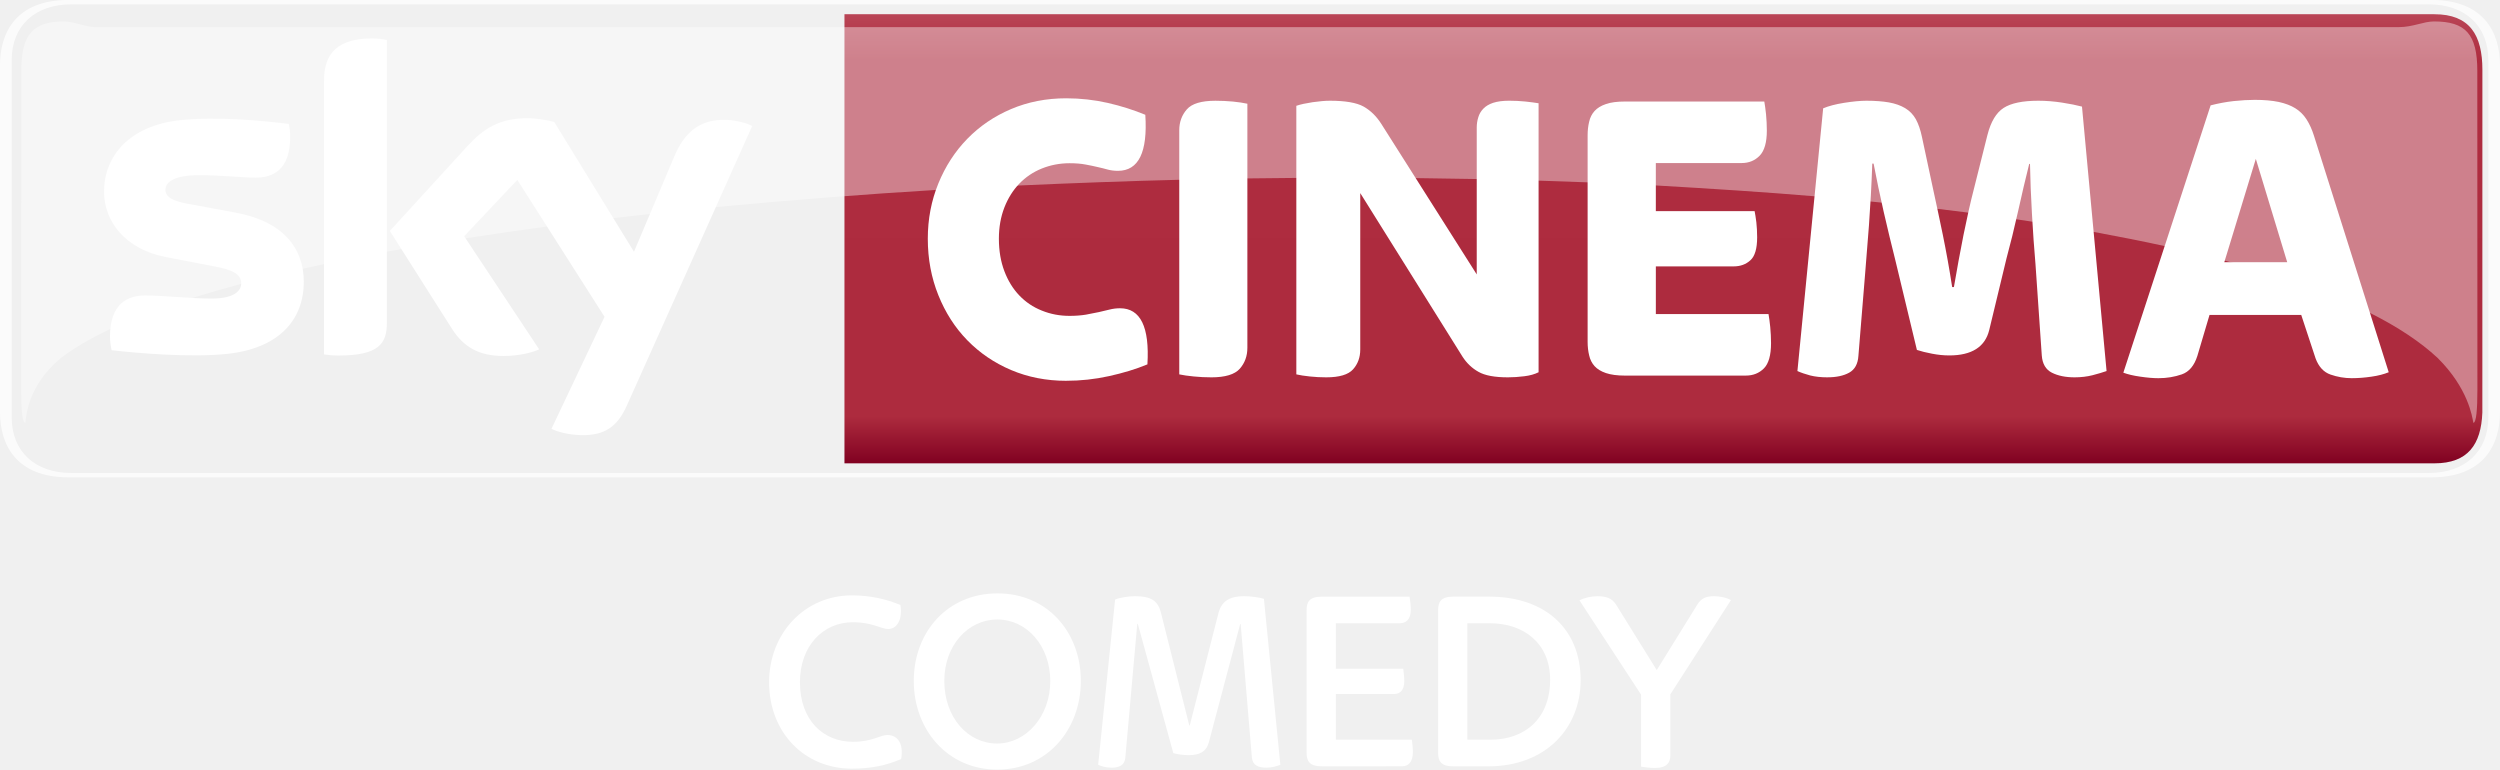
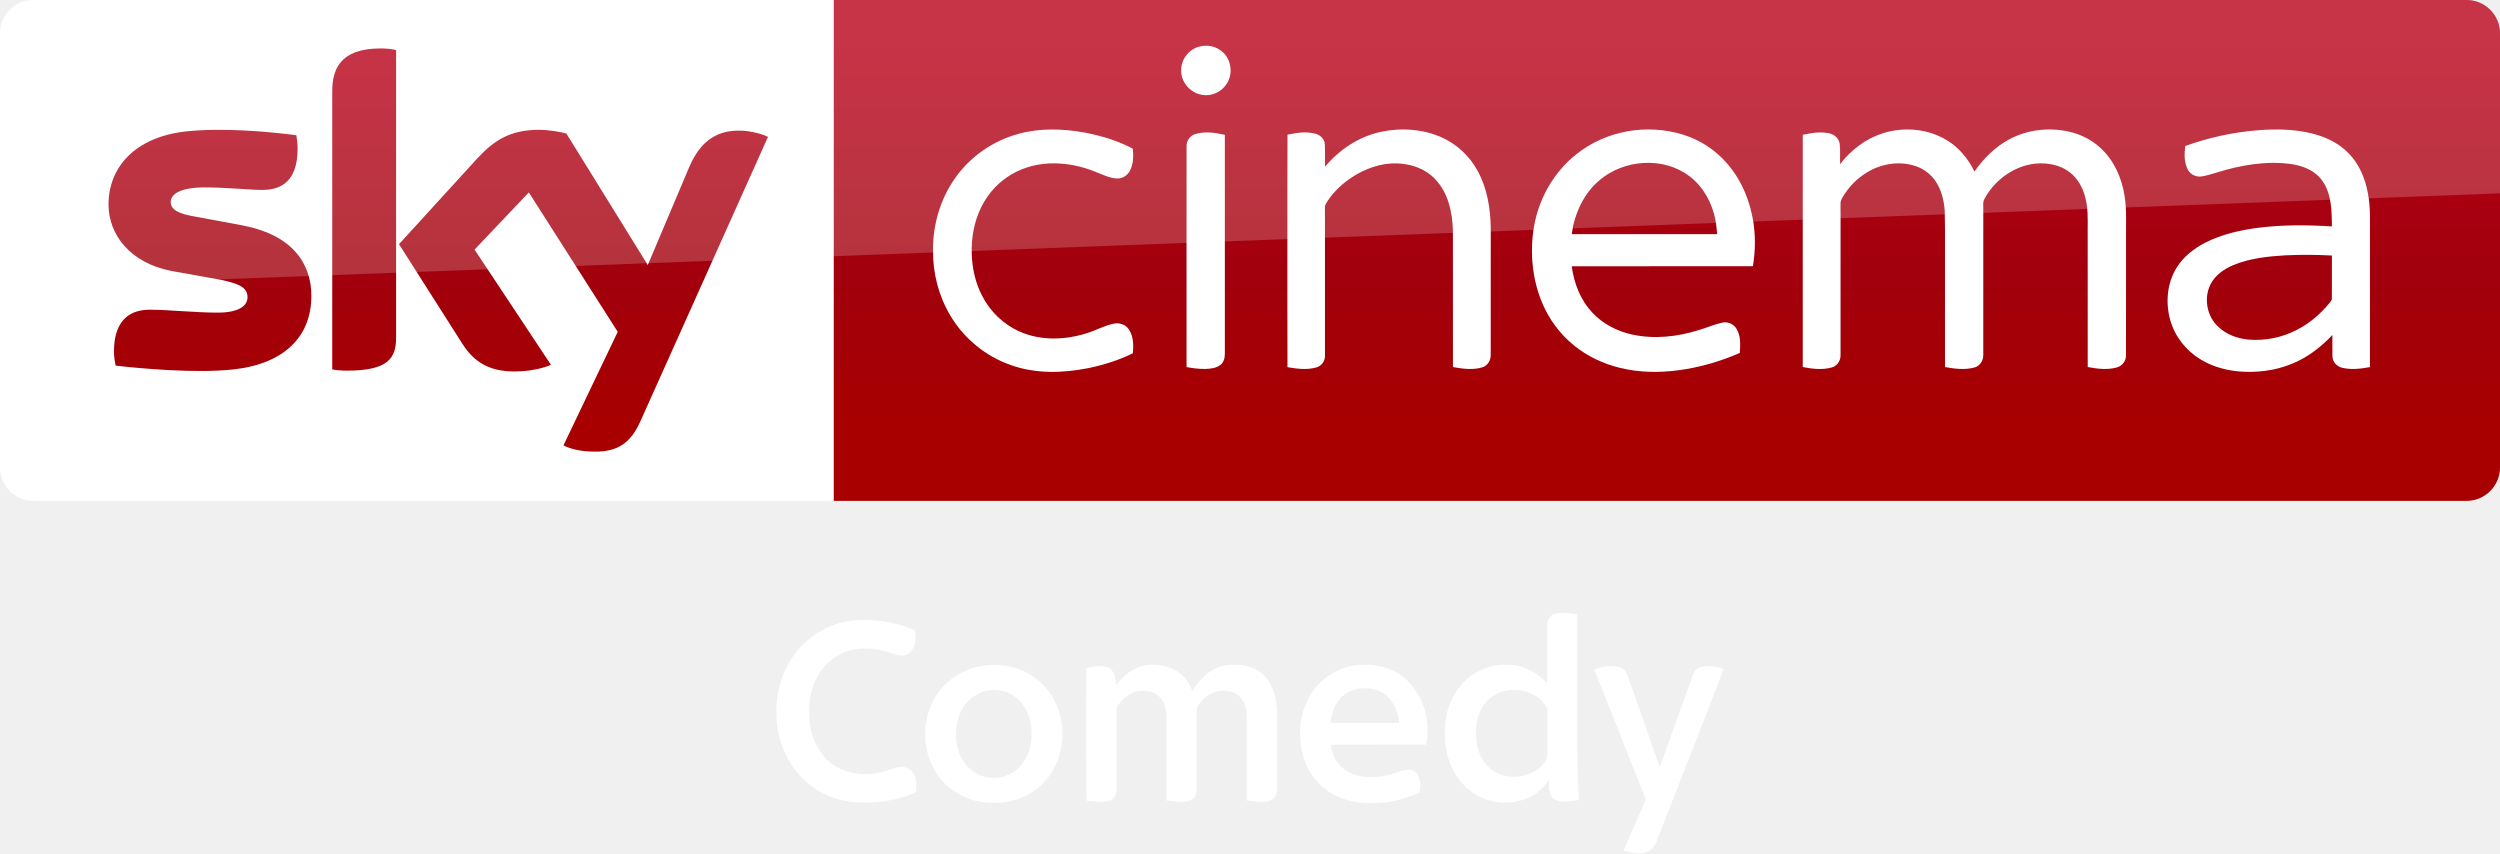
- <svg xmlns="http://www.w3.org/2000/svg" width="600" height="184.73" version="1.1" viewBox="0 0 158.75 48.875">
-   <defs>
-     <linearGradient id="a" x2="1" gradientTransform="matrix(0 -28.52 28.52 0 156.93 285.71)" gradientUnits="userSpaceOnUse">
-       <stop stop-color="#810121" offset="0" />
-       <stop stop-color="#ad2b3e" offset=".104" />
-       <stop stop-color="#ae2c3f" offset=".898" />
-       <stop stop-color="#b94556" offset="1" />
-       <stop stop-color="#ba3b4b" offset="1" />
+ <svg xmlns="http://www.w3.org/2000/svg" xmlns:xlink="http://www.w3.org/1999/xlink" id="svg68" width="1872.2pt" height="639pt" version="1.1" viewBox="0 0 1872.2 639">
+   <defs id="defs72">
+     <linearGradient id="linearGradient4591" x1="-8600.5" x2="-8600.5" y1="-4687.6" y2="-4591.4" gradientTransform="matrix(-2.9812 0 0 -2.9812 -24493 -13655)" gradientUnits="userSpaceOnUse" xlink:href="#a-6" />
+     <linearGradient id="a-6" x1="-8600.5" x2="-8600.5" y1="-4687.6" y2="-4591.4" gradientTransform="matrix(-2.9812 0 0 -2.9812 -24493 -13655)" gradientUnits="userSpaceOnUse">
+       <stop id="stop2-0" stop-color="#a80000" offset="0" />
+       <stop id="stop4555" stop-color="#a1000c" offset=".381" />
+       <stop id="stop4-4" stop-color="#b90019" offset="1" />
    </linearGradient>
  </defs>
-   <g transform="translate(-51.447 -256.29)">
-     <g fill="#fff" stroke-width="1.263">
-       <path d="m105.54 305.1c-2.999 0-5.255-2.288-5.255-5.487 0-3.101 2.256-5.518 5.255-5.518 1.128 0 2.186 0.231 3.083 0.613 0.151 0.942-0.231 1.524-0.778 1.524-0.448 0-0.995-0.431-2.239-0.431-1.888 0-3.363 1.493-3.363 3.812 0 2.404 1.475 3.78 3.363 3.78 1.244 0 1.724-0.431 2.186-0.431 0.648 0 1.048 0.529 0.879 1.524-0.911 0.399-1.888 0.613-3.132 0.613" />
-       <path d="m118.14 299.54c0-2.221-1.475-3.913-3.363-3.913-1.874 0-3.367 1.661-3.367 3.896 0 2.305 1.475 3.98 3.349 3.98 1.857 0 3.381-1.741 3.381-3.962m-8.668-0.018c0-3.115 2.155-5.553 5.304-5.553 3.146-0.014 5.304 2.438 5.304 5.553 0 3.118-2.158 5.637-5.304 5.637-3.15 0-5.304-2.519-5.304-5.637" />
-       <path d="m130.23 295.92h-0.032l-1.99 7.508c-0.165 0.613-0.613 0.813-1.279 0.813-0.329 0-0.729-0.049-0.978-0.133l-2.253-8.205h-0.035l-0.76 8.521c-0.049 0.466-0.399 0.613-0.879 0.613-0.364 0-0.645-0.098-0.844-0.182l1.076-10.493c0.298-0.133 0.897-0.214 1.244-0.214 1.012 0 1.458 0.266 1.657 1.009l1.808 7.196h0.032l1.825-7.144c0.2-0.746 0.711-1.062 1.622-1.062 0.448 0 0.963 0.081 1.261 0.165l1.044 10.542c-0.214 0.084-0.529 0.182-0.893 0.182-0.497 0-0.862-0.147-0.914-0.631z" />
-       <path d="m135.38 304.95c-0.813 0-0.963-0.364-0.963-0.862v-9.05c0-0.497 0.151-0.862 0.963-0.862h5.571c0.032 0.165 0.081 0.512 0.081 0.827 0 0.648-0.315 0.862-0.711 0.862h-4.047v2.887h4.278c0.018 0.165 0.067 0.48 0.067 0.778 0 0.613-0.284 0.83-0.662 0.83h-3.682v2.897h4.824c0.018 0.186 0.067 0.483 0.067 0.781 0 0.662-0.298 0.911-0.697 0.911z" />
-       <path d="m146.1 303.26c2.088 0 3.78-1.258 3.78-3.812 0-2.323-1.692-3.581-3.812-3.581h-1.444v7.393zm-2.372 1.692c-0.809 0-0.96-0.364-0.96-0.862v-9.053c0-0.497 0.151-0.862 0.96-0.862h2.274c3.595 0 5.816 2.074 5.816 5.304 0 3.034-2.204 5.473-5.868 5.473z" />
-       <path d="m156.65 298.84 2.568-4.145c0.249-0.413 0.55-0.547 1.079-0.547 0.315 0 0.795 0.084 1.062 0.249l-3.847 5.984v3.896c0 0.431-0.231 0.778-0.946 0.778-0.347 0-0.729-0.049-0.911-0.084v-4.572l-3.91-5.984c0.298-0.168 0.778-0.266 1.111-0.266 0.578 0 0.942 0.116 1.209 0.529z" />
+   <g id="g4530-4">
+     <path id="path7-4" d="m624.21 9e-5h1223c13.753 0 25.006 11.253 25.006 25.006v325.08c0 13.753-11.253 25.006-25.006 25.006h-1223z" fill="url(#linearGradient4591)" stroke-width="2.981" />
+     <path id="path14-6-3" d="m624.21 375.09h-599.2c-13.753 0-25.006-11.253-25.006-25.006v-325.39c0-13.128 10.94-24.693 24.693-24.693h599.52z" fill="#fff" stroke-width="3.126" />
+     <g id="g4693-7" transform="matrix(.75012 0 0 .75012 0 -6e-5)" fill="#fff">
+       <path id="path4-3" d="m1196.8 46.657c8.08-2.39 17.44-0.61 23.7 5.16 8.96 7.84 10.76 22.47 3.9 32.22-5.08 7.92-15.03 12.37-24.3 10.66-11.61-1.81-21.3-12.73-20.86-24.62-0.19-10.58 7.4-20.56 17.56-23.42z" />
+       <path id="path6-4" d="m1017.4 133.46c21.37-5.8 43.96-4.99 65.59-1.1 16.56 3.21 33.02 8.13 47.94 16.07 0.82 7.45 0.64 15.53-3.01 22.28-2.45 4.57-7.4 7.7-12.63 7.47-7.67-0.23-14.56-3.99-21.59-6.62-14.68-6.05-30.63-9.09-46.51-8.39-14.87 0.74-29.66 5.3-41.92 13.84-11.33 7.69-20.34 18.59-26.21 30.93-6.65 14.05-9.41 29.77-8.95 45.25 0.46 14.4 3.53 28.88 10.19 41.73 7.95 15.91 21.5 28.99 37.82 36.15 20.99 9.32 45.36 8.45 66.93 1.55 8.87-2.71 17.08-7.36 26.16-9.37 5.62-1.4 12.21 0.36 15.57 5.29 4.85 6.95 5.01 16.04 4.14 24.15-14.07 7.02-29.27 11.67-44.63 14.88-25.46 5.02-52.52 5.76-77.23-3.13-24.95-8.67-46.58-26.38-60.09-49.06-11.77-19.51-17.68-42.39-17.5-65.12-0.26-25.49 7.13-51.2 21.84-72.12 15.21-21.84 38.36-37.9 64.09-44.68z" />
+       <path id="path8-64" d="m1378.5 131.64c20.37-4.35 42.33-2.9 61.39 5.79 14.88 6.78 27.32 18.57 35.15 32.9 9.75 17.49 12.97 37.77 13.25 57.57 0 42.06 0.05 84.12-0.05 126.18 0.17 5.36-2.82 10.92-8.15 12.55-9.57 3.04-19.87 1.53-29.55-0.18-0.06-45.61 0.03-91.23-0.05-136.84-0.58-17.92-4.72-37.02-17.41-50.43-11.02-11.97-27.92-16.85-43.82-16.02-16.43 0.97-32.11 7.86-45.12 17.73-8.09 6.21-15.3 13.73-20.45 22.57-1.14 1.63-0.91 3.67-0.96 5.55 0.08 8.56 0.01 17.11 0.05 25.67 0.02 40.13 0.01 80.26-0.01 120.39 0.21 5.36-3.46 10.34-8.62 11.75-9.37 2.72-19.36 1.35-28.8-0.26-0.16-43.48-0.07-86.96-0.08-130.44 0.08-33.89-0.12-67.78 0.1-101.66 9.07-1.94 18.68-3.43 27.8-0.98 4.91 1.26 9.25 5.39 9.48 10.67 0.35 7.42-0.01 14.85 0.15 22.28 14.33-17.02 33.79-30.09 55.7-34.79z" />
+       <path id="path10-3" d="m1579.1 150c30.74-21.87 72.51-26.73 107.67-13.3 16.58 6.46 31.22 17.69 41.88 31.93 10.87 14.34 17.8 31.44 21.11 49.08 3.01 15.84 2.86 32.18 0.27 48.06-60.29 0.07-120.59 0-180.88 0.04 2.21 17.04 8.77 33.95 20.77 46.51 10.38 11.11 24.48 18.3 39.23 21.59 22.1 4.92 45.28 2.4 66.72-4.37 7.84-2.21 15.32-5.66 23.31-7.37 5.57-1.42 11.72 1.3 14.58 6.26 4.25 7.17 3.74 15.87 3.17 23.87-19.57 8.63-40.34 14.62-61.56 17.38-19.3 2.53-39.12 2.24-58.08-2.43-16.65-4.06-32.58-11.5-45.88-22.37-14.06-11.32-25.03-26.31-31.98-42.94-9.86-23.76-12.22-50.39-7.98-75.68 5.19-30.3 22.29-58.65 47.65-76.26m17.36 30.27c-13.64 11.51-22.05 28.12-25.99 45.33-0.44 2.72-0.87 5.44-1.29 8.17 48.37 0 96.74-0.01 145.11 0-0.3-4.91-0.85-9.79-1.77-14.63-3.32-16.57-11.88-32.49-25.42-42.9-26.12-20.22-66.03-17.3-90.64 4.03z" />
+       <path id="path12-0" d="m1879.3 133.17c21.25-6.87 45.68-4.8 64.78 7.1 11.91 7.31 21.04 18.49 27.09 31 9.14-13.12 20.8-24.75 35.02-32.29 17.83-9.56 39.11-11.94 58.81-7.71 14.06 3.02 27.23 10.4 36.75 21.24 12.31 13.79 18.58 32.08 20.24 50.29 0.97 10.37 0.4 20.8 0.55 31.21-0.04 40.16 0.05 80.34-0.06 120.5 0.17 5.76-3.84 11.05-9.43 12.42-9.4 2.54-19.36 1.27-28.79-0.52 0.01-42.8-0.01-85.61-0.02-128.42-0.23-11.22 0.66-22.52-0.93-33.67-1.46-9.94-5.03-19.84-11.76-27.44-6.16-7.04-14.97-11.41-24.12-12.93-27.02-5.03-54.58 11.73-66.73 35.54-1.21 2.79-0.57 5.94-0.69 8.89 0.02 48.58 0.05 97.16-0.02 145.74 0.28 5.65-3.22 11.29-8.82 12.76-9.59 2.65-19.77 1.3-29.4-0.44-0.01-29.46-0.01-58.92-0.01-88.38-0.17-22.64 0.32-45.29-0.26-67.92-0.73-9.29-2.85-18.66-7.59-26.77-4.58-7.96-12.01-14.27-20.7-17.29-14.94-5.25-31.92-3.43-45.78 4.04-10.33 5.46-19.26 13.56-25.69 23.31-1.78 2.98-4.3 5.92-4.24 9.58-0.1 3.75 0.03 7.5 0.02 11.25 0.04 46.59 0.01 93.19-0.01 139.78 0.3 5.58-3.05 11.21-8.58 12.75-9.48 2.73-19.63 1.5-29.16-0.36 0-50.27-0.03-100.54 0-150.8 0.02-27.01-0.01-54.02 0.01-81.03 8.65-1.91 17.74-3.44 26.53-1.45 5.05 1.07 9.59 5.03 10.31 10.32 0.86 6.75 0.19 13.59 0.4 20.37 10.8-13.94 25.39-25.23 42.28-30.67z" />
+       <path id="path14-2" d="m2255.9 129.89c17.19-1.23 34.69-0.86 51.52 3.17 13.74 3.27 27.14 9.51 37.07 19.76 10.85 10.79 16.89 25.54 19.55 40.42 2.85 14.42 1.83 29.17 2.01 43.77-0.02 43.16 0.03 86.32-0.03 129.48-8.95 1.65-18.28 2.8-27.26 0.8-5.34-1.09-10.03-5.64-10.18-11.26-0.16-7.2 0.01-14.4-0.05-21.59-9.66 10.19-20.7 19.21-33.29 25.52-16.85 8.58-36.04 12-54.84 11.19-15.27-0.63-30.64-4.41-43.72-12.49-14.38-8.77-25.53-22.9-30.05-39.19-4.79-17.16-3.22-36.51 6.17-51.87 6.78-11.09 17.31-19.42 28.76-25.31 16.65-8.48 35.14-12.62 53.58-14.98 24.17-2.98 48.62-2.81 72.9-1.26-0.09-10.48-0.18-21.12-2.94-31.31-2.15-7.96-6.31-15.56-12.73-20.85-7.15-5.88-16.23-8.83-25.27-10.16-25.14-3.34-50.68 1.14-74.67 8.72-5.04 1.38-10 3.18-15.2 3.77-5.25 0.51-10.64-2.24-13.06-6.95-3.77-7.19-3.52-15.68-2.55-23.51 23.88-8.65 48.96-13.95 74.28-15.87m25.3 125.03c-17.4 1.05-35.09 2.99-51.35 9.62-9.34 3.91-18.36 10.1-23 19.37-7.01 13.91-3.62 32.09 7.98 42.52 7.95 7.51 18.67 11.45 29.43 12.56 16.59 1.49 33.6-1.83 48.41-9.5 13.04-6.54 24.33-16.26 33.43-27.61 0.8-1.14 2.07-2.21 1.91-3.77 0.07-14.33-0.06-28.67 0.05-42.99-15.61-0.88-31.25-0.94-46.86-0.2z" />
+       <path id="path16-5" d="m1193.1 133.91c9.65-3.09 20.03-1.43 29.72 0.69 0 34.69-0.02 69.38 0 104.07 0.04 38.13-0.02 76.25 0.01 114.38 0.03 4.08-0.97 8.55-4.34 11.2-4.23 3.37-9.94 3.91-15.15 4.07-6.31 0.12-12.58-0.67-18.75-1.87-0.05-42.1-0.02-84.19-0.02-126.29 0.03-31.39-0.05-62.78 0.03-94.17-0.12-5.36 3.32-10.5 8.5-12.08z" />
    </g>
-     <path d="m105.07 257.19v28.521h100.96c2.14 0 2.966-1.203 3.046-3.219 6e-3 -7.224 3e-3 -14.518 3e-3 -21.766 0-2.207-0.798-3.533-3.049-3.533-34.826-5e-3 -71.003-4e-3 -100.96-4e-3z" fill="url(#a)" />
-     <g fill="#fff">
-       <g stroke-width="1.263">
-         <path d="m119.15 280.47c-1.263 0-2.429-0.23-3.499-0.684-1.07-0.455-1.993-1.084-2.778-1.887-0.785-0.804-1.396-1.759-1.841-2.865-0.445-1.107-0.67-2.301-0.67-3.586 0-1.249 0.225-2.42 0.67-3.508s1.056-2.034 1.841-2.838c0.785-0.804 1.708-1.433 2.778-1.887 1.07-0.455 2.236-0.684 3.499-0.684 0.909 0 1.791 0.101 2.645 0.294 0.854 0.197 1.644 0.45 2.379 0.753 0.156 2.374-0.422 3.559-1.74 3.559-0.23 0-0.445-0.028-0.638-0.078-0.197-0.055-0.409-0.11-0.643-0.161-0.23-0.055-0.491-0.11-0.771-0.161-0.285-0.055-0.625-0.083-1.015-0.083-0.625 0-1.212 0.115-1.763 0.335-0.556 0.225-1.029 0.546-1.433 0.964-0.4 0.418-0.716 0.923-0.946 1.511-0.23 0.592-0.349 1.254-0.349 1.984 0 0.767 0.119 1.456 0.349 2.062 0.23 0.606 0.546 1.12 0.946 1.538 0.404 0.422 0.877 0.744 1.433 0.964 0.551 0.225 1.139 0.335 1.763 0.335 0.39 0 0.735-0.028 1.038-0.078 0.303-0.055 0.574-0.11 0.817-0.161 0.239-0.055 0.468-0.11 0.68-0.161 0.216-0.055 0.436-0.083 0.666-0.083 1.3 0 1.883 1.189 1.74 3.563-0.73 0.303-1.548 0.551-2.447 0.748-0.895 0.197-1.8 0.294-2.709 0.294" />
-         <path d="m128.36 280.25c-0.372 0-0.744-0.018-1.107-0.055-0.367-0.037-0.675-0.078-0.923-0.133v-15.502c0-0.519 0.161-0.96 0.482-1.327 0.317-0.363 0.923-0.546 1.814-0.546 0.377 0 0.744 0.018 1.111 0.051 0.363 0.037 0.67 0.083 0.918 0.138v15.502c0 0.519-0.161 0.96-0.478 1.322-0.321 0.367-0.928 0.551-1.818 0.551" />
-         <path d="m135.66 280.25c-0.358 0-0.703-0.018-1.042-0.055-0.34-0.037-0.625-0.078-0.854-0.133v-17.054c0.266-0.092 0.615-0.165 1.042-0.23 0.427-0.06 0.79-0.092 1.093-0.092 0.983 0 1.694 0.124 2.14 0.372 0.445 0.253 0.817 0.62 1.12 1.097l6.061 9.56v-9.317c0-0.234 0.032-0.45 0.097-0.657 0.06-0.207 0.165-0.386 0.317-0.546 0.152-0.161 0.363-0.289 0.629-0.377 0.266-0.087 0.606-0.133 1.015-0.133 0.358 0 0.698 0.018 1.029 0.051 0.331 0.037 0.611 0.073 0.84 0.11v17.082c-0.248 0.124-0.551 0.211-0.905 0.253-0.358 0.046-0.707 0.069-1.042 0.069-0.84 0-1.46-0.115-1.869-0.349-0.413-0.23-0.749-0.551-1.015-0.964l-6.493-10.387v9.932c0 0.501-0.152 0.918-0.455 1.258-0.303 0.34-0.872 0.51-1.708 0.51" />
-         <path d="m154.64 280.14c-0.501 0-0.905-0.055-1.217-0.161-0.312-0.106-0.551-0.253-0.721-0.441-0.17-0.188-0.285-0.418-0.344-0.684-0.064-0.266-0.097-0.551-0.097-0.854v-13.124c0-0.303 0.032-0.588 0.097-0.854 0.06-0.271 0.174-0.496 0.344-0.684 0.17-0.188 0.409-0.335 0.721-0.441 0.312-0.11 0.716-0.161 1.217-0.161h8.84c0.037 0.197 0.073 0.464 0.11 0.804 0.032 0.34 0.051 0.684 0.051 1.042 0 0.748-0.152 1.281-0.455 1.593-0.303 0.312-0.684 0.468-1.148 0.468h-5.446v3.054h6.273c0.037 0.179 0.073 0.413 0.11 0.707 0.032 0.298 0.051 0.615 0.051 0.951 0 0.716-0.142 1.203-0.427 1.46-0.285 0.262-0.638 0.39-1.065 0.39h-4.941v3.026h7.154c0.037 0.193 0.073 0.468 0.11 0.817 0.032 0.344 0.051 0.689 0.051 1.029 0 0.767-0.152 1.304-0.455 1.607-0.303 0.303-0.684 0.455-1.148 0.455h-7.664" />
-         <path d="m167.48 280.25c-0.409 0-0.771-0.041-1.084-0.119-0.308-0.083-0.583-0.175-0.813-0.28l1.635-16.683c0.335-0.142 0.781-0.262 1.332-0.349 0.551-0.087 1.024-0.133 1.414-0.133 0.556 0 1.029 0.037 1.428 0.106 0.404 0.073 0.744 0.193 1.029 0.363 0.285 0.17 0.514 0.404 0.684 0.707 0.165 0.303 0.294 0.68 0.386 1.125l0.693 3.242c0.197 0.891 0.404 1.878 0.629 2.957 0.22 1.079 0.422 2.19 0.597 3.334h0.11c0.193-1.143 0.4-2.25 0.611-3.32 0.216-1.07 0.436-2.053 0.666-2.943l0.854-3.403c0.216-0.84 0.556-1.41 1.029-1.713 0.473-0.303 1.203-0.455 2.2-0.455 0.496 0 1.001 0.041 1.506 0.119 0.51 0.078 0.928 0.165 1.267 0.253l1.561 16.793c-0.248 0.087-0.546 0.174-0.895 0.266-0.344 0.087-0.726 0.133-1.134 0.133-0.569 0-1.052-0.097-1.442-0.294-0.39-0.197-0.606-0.565-0.643-1.097l-0.399-5.786c-0.087-1.015-0.165-2.085-0.225-3.2-0.064-1.111-0.106-2.172-0.124-3.173h-0.051c-0.234 0.932-0.468 1.933-0.707 3.012-0.243 1.084-0.487 2.075-0.735 2.989l-1.097 4.551c-0.266 1.07-1.111 1.607-2.535 1.607-0.358 0-0.721-0.037-1.097-0.11-0.372-0.069-0.693-0.152-0.96-0.239l-1.364-5.676c-0.266-1.056-0.514-2.089-0.748-3.109-0.23-1.015-0.445-2.034-0.638-3.049h-0.083c-0.051 1.428-0.124 2.732-0.211 3.921-0.092 1.185-0.17 2.209-0.243 3.067l-0.427 5.221c-0.032 0.514-0.23 0.873-0.588 1.07-0.354 0.197-0.817 0.294-1.387 0.294" />
-         <path d="m192.69 272.94h3.995l-1.993-6.562-2.002 6.562m-4.165 7.365c-0.34 0-0.726-0.032-1.162-0.097-0.436-0.06-0.799-0.147-1.084-0.253l5.543-16.976c0.482-0.124 0.969-0.216 1.46-0.271 0.491-0.051 0.941-0.078 1.35-0.078 0.592 0 1.093 0.046 1.515 0.133 0.418 0.092 0.771 0.225 1.056 0.404 0.289 0.179 0.523 0.413 0.712 0.707 0.188 0.294 0.344 0.638 0.468 1.033l4.748 15.02c-0.303 0.124-0.666 0.22-1.093 0.28-0.427 0.064-0.845 0.097-1.258 0.097-0.459 0-0.909-0.078-1.345-0.23-0.436-0.152-0.753-0.496-0.951-1.033l-0.909-2.755h-5.823l-0.771 2.599c-0.197 0.625-0.528 1.015-0.987 1.176-0.464 0.161-0.955 0.243-1.469 0.243" />
-         <path d="m70.737 274.18c0 2.443-1.598 4.225-4.84 4.578-2.346 0.253-5.749-0.046-7.361-0.23-0.06-0.266-0.106-0.592-0.106-0.85 0-2.14 1.153-2.627 2.236-2.627 1.12 0 2.893 0.197 4.206 0.197 1.446 0 1.892-0.491 1.892-0.96 0-0.615-0.588-0.868-1.708-1.084l-3.077-0.592c-2.558-0.491-3.926-2.259-3.926-4.137 0-2.287 1.616-4.197 4.799-4.551 2.402-0.257 5.327 0.037 6.934 0.234 0.06 0.276 0.087 0.533 0.087 0.822 0 2.131-1.12 2.59-2.204 2.59-0.831 0-2.122-0.156-3.595-0.156-1.502 0-2.122 0.413-2.122 0.918 0 0.533 0.592 0.753 1.534 0.918l2.939 0.546c3.017 0.556 4.312 2.268 4.312 4.381m5.276 2.622c0 1.309-0.514 2.066-3.072 2.066-0.335 0-0.634-0.028-0.918-0.069v-17.371c0-1.318 0.45-2.695 3.031-2.695 0.326 0 0.652 0.032 0.96 0.097v17.972m10.451 6.718c0.331 0.174 1.019 0.381 1.887 0.404 1.483 0.032 2.296-0.537 2.893-1.864l7.967-17.767c-0.331-0.179-1.056-0.377-1.653-0.39-1.024-0.018-2.397 0.193-3.279 2.287l-2.576 6.089-5.06-8.238c-0.326-0.101-1.12-0.243-1.708-0.243-1.782 0-2.783 0.657-3.816 1.782l-4.918 5.377 3.954 6.227c0.73 1.134 1.694 1.713 3.26 1.713 1.024 0 1.873-0.234 2.268-0.422l-4.762-7.182 3.375-3.577 5.538 8.693-3.37 7.113" />
-       </g>
-       <path d="m205.84 286.6c3.339 0 4.356-2.075 4.356-4.15v-22.013c0-2.075-1.017-4.15-4.356-4.15h-150.04c-3.336 0-4.353 2.075-4.353 4.15v22.013c0 2.075 1.017 4.15 4.353 4.15h150.04m-149.88-0.277c-2.251 0-3.771-1.329-3.771-3.536v-22.685c0-2.207 1.52-3.536 3.771-3.536h149.73c2.248 0 3.767 1.329 3.767 3.536v22.685c0 2.207-1.52 3.536-3.767 3.536h-149.73" opacity=".75" />
-       <path d="m55.547 257.65c-1.986 0-2.747 0.792-2.747 3.135l-0.009 20.246c0 1.261 0.071 2.106 0.262 2.106 0.068-0.395 0.126-2.34 2.263-4.116 0.82-0.632 1.871-1.242 3.122-1.834 1.823-0.799 3.646-1.482 5.21-1.976 1.085-0.331 2.178-0.648 3.102-0.894 1.366-0.356 2.742-0.693 3.904-0.956 0.468-0.101 0.952-0.21 1.355-0.297 1.396-0.288 2.804-0.571 3.991-0.792 0.316-0.052 0.644-0.117 0.918-0.164 1.424-0.252 2.867-0.494 4.08-0.684 1.804-0.276 3.632-0.545 5.171-0.75 1.468-0.198 2.956-0.384 4.207-0.532 0.811-0.093 1.637-0.19 2.332-0.267 1.459-0.156 2.937-0.311 4.182-0.434 4.78-0.454 9.54-0.822 13.964-1.089 1.802-0.104 3.63-0.206 5.172-0.278 3.589-0.162 7.233-0.294 10.305-0.369 1.502-0.037 3.035-0.066 4.324-0.086 1.082-0.014 2.185-0.026 3.113-0.032 1.024-9e-3 2.041-0.013 3.062-0.013 1.514 0 3.027 9e-3 4.531 0.025 1.346 0.018 2.713 0.037 3.866 0.059 1.31 0.028 2.624 0.062 3.925 0.102 1.045 0.031 2.075 0.068 3.107 0.108 1.505 0.064 3.035 0.131 4.326 0.197 3.495 0.202 7.064 0.431 10.078 0.688 1.235 0.107 2.494 0.223 3.556 0.33 0.241 0.02 0.5 0.05 0.711 0.072 1.229 0.127 2.484 0.268 3.54 0.394 0.676 0.08 1.369 0.166 1.951 0.241 1.056 0.142 2.137 0.289 3.049 0.422 0.357 0.053 0.722 0.107 1.03 0.155 1.35 0.211 2.729 0.437 3.891 0.647 1.555 0.29 3.154 0.601 4.494 0.898 1.321 0.298 2.678 0.621 3.817 0.923 0.104 0.031 0.218 0.06 0.309 0.085h8e-3c3.484 0.943 6.491 2.022 8.918 3.239v-1e-3c1.754 0.882 3.2 1.834 4.303 2.864 1.93 1.915 2.195 3.722 2.263 4.116 0.188 0 0.259-0.845 0.259-2.106l-6e-3 -20.246c0-2.343-0.761-3.135-2.747-3.135-0.675 0-1.344 0.361-2.241 0.361h-145.98c-0.81 0.059-1.567-0.348-2.241-0.361z" opacity=".4" />
-     </g>
+     <path id="path18-0-2" d="m421.97 333.52c4.064 2.188 12.19 4.689 22.818 4.689 17.817 0.313 27.507-6.564 34.696-22.505l95.648-213.18c-4.064-2.188-12.816-4.376-19.692-4.689-12.19-0.313-28.757 2.188-39.384 27.507l-30.945 73.142-60.952-98.461c-4.064-1.25-13.441-2.813-20.63-2.813-21.255 0-33.445 7.814-45.948 21.255l-58.764 64.39 47.511 74.705c8.752 13.753 20.317 20.63 39.072 20.63 12.19 0 22.505-2.813 27.194-5.001l-57.201-86.27 40.635-42.823 66.578 104.4zm-125.34-80.644c0 15.629-6.252 24.693-36.884 24.693-4.064 0-7.502-0.313-10.94-0.938v-208.17c0-15.941 5.314-32.195 36.258-32.195 3.751 0 7.814 0.313 11.565 1.25zm-63.452-31.257c0 29.382-19.067 50.637-58.139 55.013-28.132 3.126-69.079-0.625-88.458-2.813-0.625-3.126-1.25-7.189-1.25-10.315 0-25.631 13.753-31.57 26.881-31.57 13.441 0 34.696 2.188 50.637 2.188 17.504 0 22.505-5.939 22.505-11.565 0-7.502-6.877-10.315-20.63-13.128l-36.571-6.564c-30.632-5.939-46.886-27.194-46.886-49.699 0-27.506 19.38-50.324 57.513-54.7 28.757-3.126 64.078 0.313 83.145 2.813 0.625 3.438 0.938 6.564 0.938 10.002 0 25.631-13.441 30.945-26.569 30.945-10.002 0-25.318-1.875-43.135-1.875-18.129 0-25.318 5.001-25.318 10.94 0 6.252 7.189 9.065 18.442 10.94l35.321 6.564c36.259 6.877 51.575 27.507 51.575 52.825" fill="url(#linearGradient4591)" stroke-width="2.981" />
+     <path id="path4541-3" d="m25.006 0c-13.753 0-25.006 11.253-25.006 25.006v226.3c0-20.005 16.003-36.509 36.008-37.259l1836.2-69.266v-119.78c0-13.753-11.253-25.006-25.006-25.006z" fill="#fff" opacity=".2" />
+   </g>
+   <g id="#000000ff-0" transform="matrix(.75042 0 0 .75042 560.55 443.81)" fill="#fff">
+     <path id="path2" d="m804.26 21.33c7.4-2.04 15.21-0.76 22.69 0.25 0.11 45.46 0.03 90.93 0.04 136.4 0.24 16.3 0.61 32.61 1.77 48.88-7.72 1.31-16.13 3.09-23.61-0.06-7.34-3.86-6.46-13.35-6.36-20.36-4.82 7.47-11.28 14.1-19.45 17.84-13.09 6.03-28.55 7-42.25 2.47-15.3-4.85-27.73-16.8-34.66-31.12-7.17-14.05-8.36-30.28-7.06-45.76 1.47-15.63 8.39-30.8 19.66-41.78 11.28-11.03 27.27-16.93 43.01-16.1 14.96 0.03 29.23 7.48 38.98 18.62-0.04-19.55-0.03-39.11-0.01-58.66 0.02-4.51 2.63-9.41 7.25-10.62m-47.8 76.43c-7.78 1.39-15.06 5.47-20.31 11.36-6.76 7.64-9.84 17.9-10.27 27.95-0.38 10.57 1.68 21.52 7.39 30.56 5.58 8.81 15.25 14.91 25.66 15.89 14.8 1.8 31.31-4.93 38.19-18.65 0.31-15.62 0.01-31.26 0.15-46.88 0.42-2.81-1.55-4.98-3.08-7.07-8.62-11.23-24.12-15.59-37.73-13.16z" />
+     <path id="path4-2" d="m82.29 33.28c17.78-7.35 37.71-7.28 56.39-3.97 9.34 1.72 18.43 4.55 27.31 7.91 0.84 6.02 1.1 12.53-1.67 18.12-1.9 3.91-5.7 7.22-10.2 7.42-5.31 0.38-10.15-2.2-15.13-3.61-14.21-4.34-30.15-5.21-44.04 0.73-11.58 4.82-21.19 13.99-26.85 25.16-7.87 14.97-9.1 32.67-6.34 49.14 2.85 16.03 11.79 31.63 26.26 39.77 16.62 9.5 37.39 8.78 54.92 2.17 4.98-2.14 10.82-3.15 15.94-0.91 5.05 2.17 7.89 7.56 8.3 12.85 0.27 3.77 0.89 7.83-0.59 11.42-19.23 8.47-40.66 11.3-61.52 9.61-20.35-1.87-39.94-11.36-53.77-26.44-13.87-15.1-21.82-35.22-23.2-55.59-1.44-17.89 1.66-36.28 9.79-52.36 9.09-18.61 25.14-33.73 44.4-41.42z" />
+     <path id="path6-2" d="m235.47 72.71c13.72-1.54 28.03 0.1 40.45 6.36 14.16 6.75 25.51 18.92 31.57 33.36 8.56 20.08 7.46 44.02-2.81 63.27-6.63 12.56-17.74 22.56-30.71 28.28-12.06 5.52-25.69 6.71-38.77 5.29-19.26-2.19-37.57-13.02-48.03-29.45-15.35-24.2-14.53-57.84 2.78-80.85 10.77-14.46 27.64-24.12 45.52-26.26m4.01 24.84c-12.04 1.93-22.62 10.33-27.69 21.35-5.23 10.79-5.89 23.37-3.38 34.98 2.56 10.64 8.92 20.7 18.53 26.25 8.52 4.77 19.01 6.2 28.36 3.16 9.35-2.75 17.17-9.69 21.67-18.26 5.23-9.73 6.37-21.2 5-32.03-1.34-10-5.58-19.95-13.17-26.81-7.78-7.14-18.92-10.37-29.32-8.64z" />
+     <path id="path8-6" d="m395.46 72.67c11.63-2.07 24.25 0.06 33.93 7.05 6.41 4.43 10.8 11.21 13.51 18.41 7.27-12.08 18.45-22.95 32.82-25.46 10.74-1.62 22.37-0.85 31.99 4.62 9.07 5.23 14.65 14.89 17.35 24.76 3.12 11.38 2.36 23.27 2.44 34.93-0.01 19.68 0.02 39.37-0.01 59.05 0.24 5.27-2.94 11.01-8.44 12.03-7.19 1.46-14.62 0.45-21.8-0.61-0.02-28.16 0.01-56.32-0.01-84.48-0.19-7.52-2.36-15.76-8.62-20.52-5.81-4.55-13.67-5.26-20.71-3.9-8.35 1.61-15.28 7.62-19.56 14.77-1.61 2.23-1.02 5.08-1.11 7.64 0.03 25.35 0 50.7 0.02 76.05 0.1 4.63-2.73 9.58-7.42 10.76-7.38 1.96-15.15 0.72-22.59-0.32-0.01-27.46 0-54.92 0-82.38-0.13-7.3-1.47-15.25-6.72-20.71-4.95-5.32-12.68-6.91-19.67-6.29-9.29 0.71-17.28 6.99-22.28 14.54-1.96 2.38-1.23 5.58-1.34 8.41 0.03 24.98 0 49.95 0.02 74.93 0.22 4.9-2.34 10.48-7.41 11.82-7.44 1.97-15.23 0.68-22.73-0.26-0.23-44.04-0.13-88.08-0.05-132.12 7.31-1.85 15.53-3.75 22.63-0.17 6.06 3.49 6.95 11.25 6.9 17.57 6.88-9.75 17-17.7 28.86-20.12z" />
+     <path id="path10-0" d="m574.9 85.91c11.45-9.37 26.31-14.49 41.12-13.94 16.74-0.33 33.62 6.65 44.76 19.26 14.3 16.08 19.57 39.21 15.5 60.14-0.33 0.09-0.98 0.28-1.3 0.37-31.29 0.05-62.58-0.02-93.87 0.03 0.99 8.13 4.14 16.28 10.21 21.96 7.8 7.57 19.04 10.4 29.66 10.3 7.93 0.23 15.83-1.22 23.32-3.77 5.07-1.65 10.18-3.91 15.64-3.53 3.68 0.04 6.78 2.73 8.38 5.89 2.67 5.21 2.59 11.36 1.52 16.98-10.52 4.3-21.39 8.06-32.7 9.54-15.61 1.75-31.99 1.53-46.71-4.58-12.96-5.13-24.16-14.69-30.9-26.94-8.19-14.35-10.37-31.46-8.49-47.7 2.17-16.91 10.56-33.2 23.86-44.01m15.22 20.22c-5.76 6.59-8.45 15.28-9.32 23.86 22.85 0.01 45.7 0.02 68.56-0.01-0.88-10.01-4.92-19.99-12.33-26.94-6.9-6.38-16.81-8.21-25.91-7.41-8.01 0.59-15.86 4.26-21 10.5z" />
+     <path id="path12-8" d="m844.13 76.85c8.14-3.42 17.66-5.1 26.18-2.08 4.67 1.7 6.75 6.47 8.01 10.91 10.31 29.51 20.76 58.98 31.05 88.51 10.62-29.62 21.3-59.22 31.93-88.84 1.29-3.88 2.82-8.31 6.82-10.17 7.97-3.55 17.13-1.74 25 1.2-20.98 54.76-42.6 109.29-63.84 163.95-2.67 6.44-4.36 14.43-11.24 17.76-7.84 3.49-16.99 1.95-24.83-0.79 7.19-16.53 14.44-33.03 21.67-49.53 0.91-1.38-0.05-2.81-0.48-4.14-16.82-42.23-33.49-84.53-50.27-126.78z" />
  </g>
</svg>
